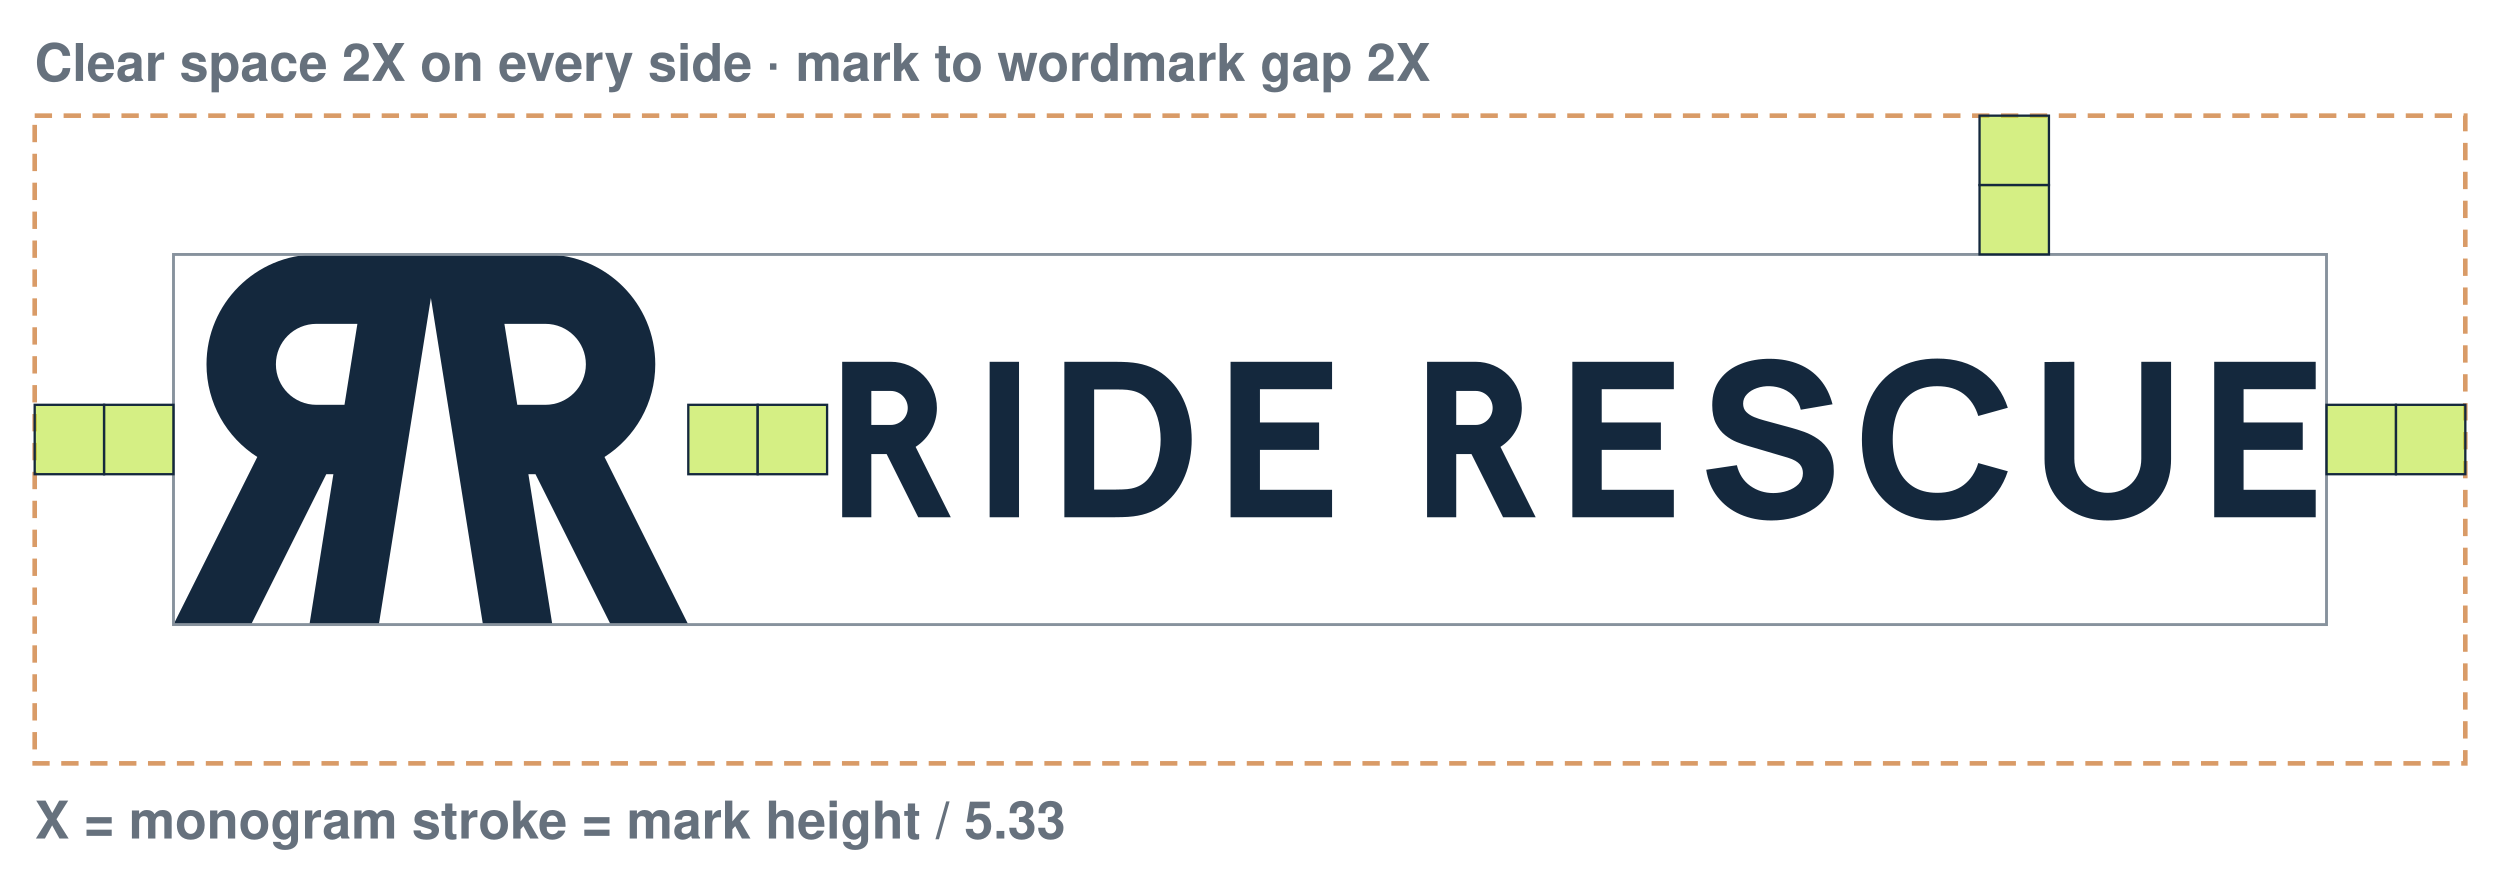
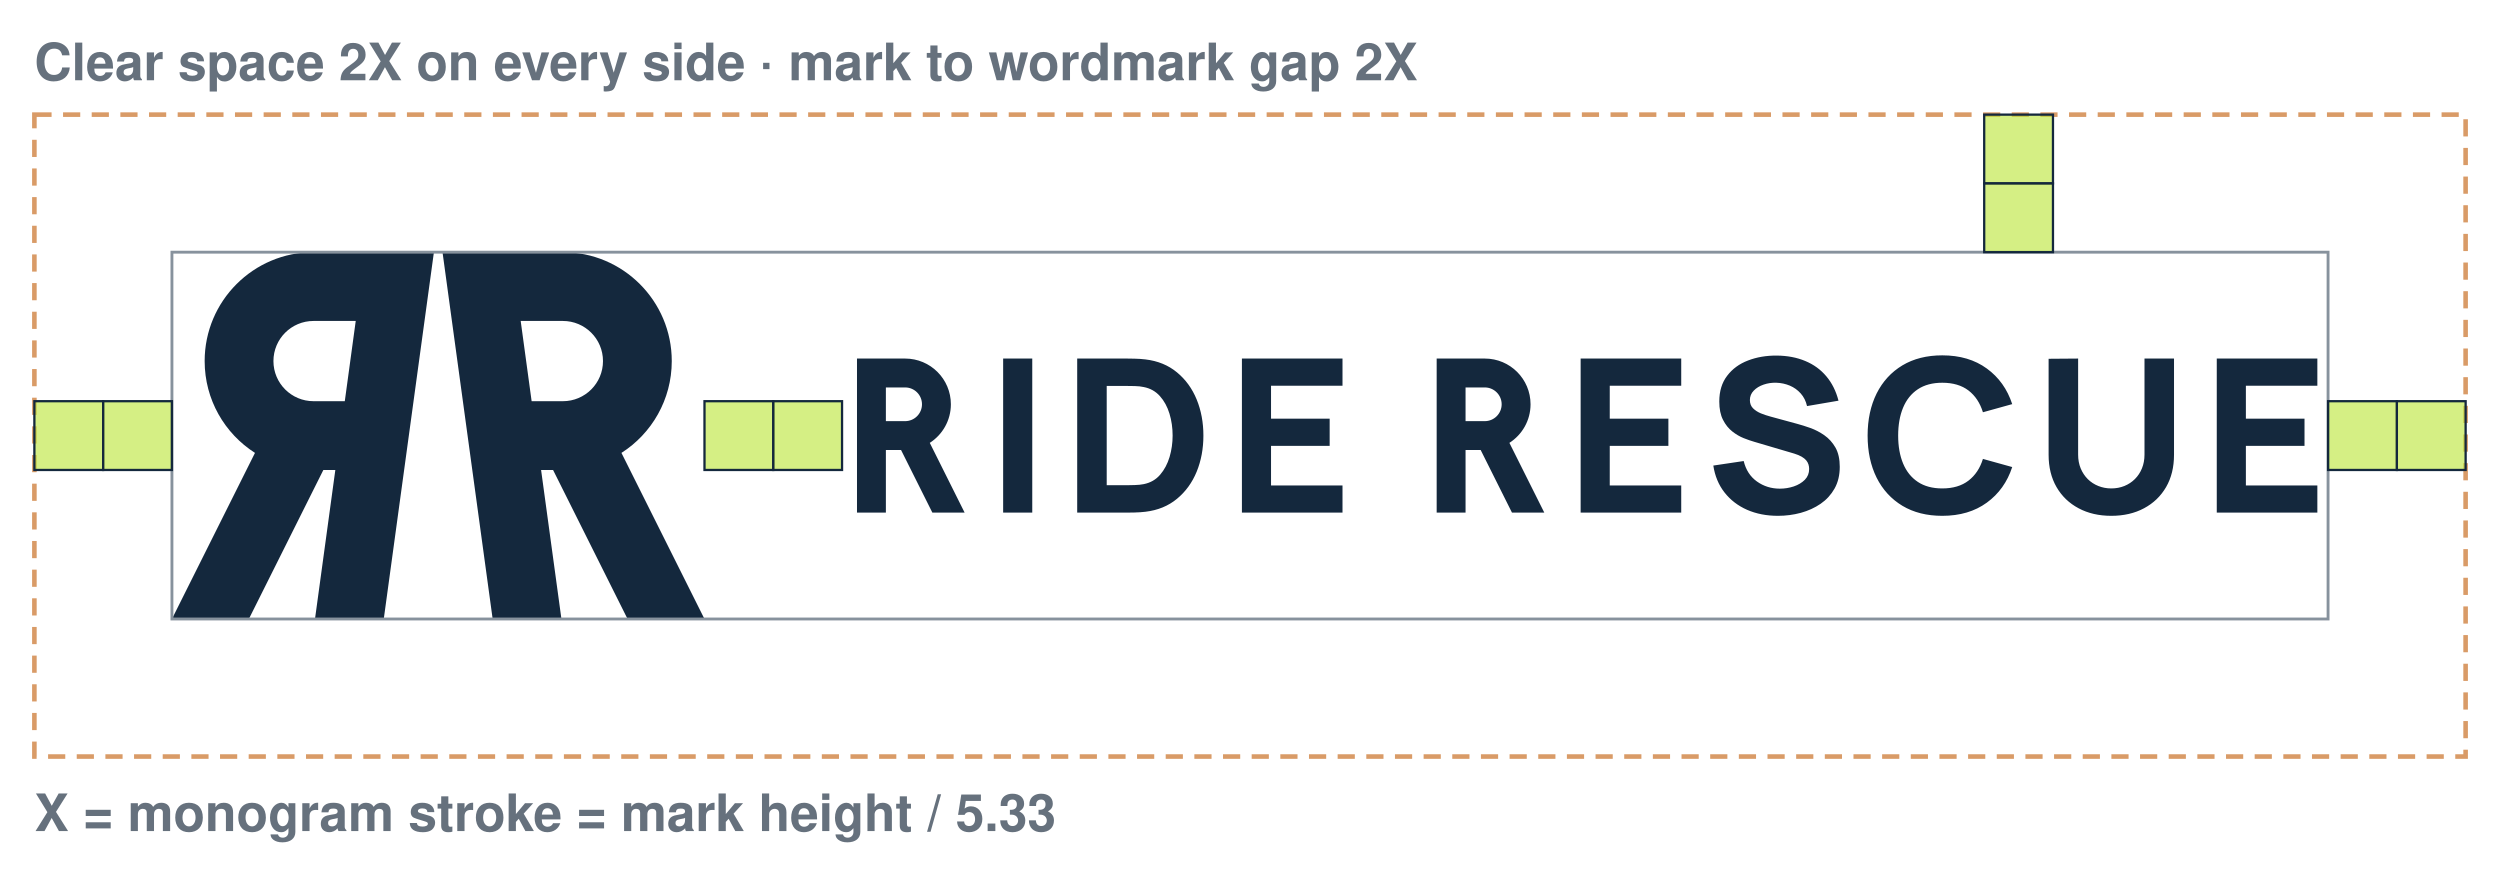
- <svg xmlns="http://www.w3.org/2000/svg" viewBox="-74.508 -44 432.294 152">
-   <path fill="#14283D" d="M-19.8 0H19.8C30.29 0 38.8 8.51 38.8 19C38.8 25.73 35.3 31.65 30.02 35.02L44.51 64H31.09L18.09 38H16.86L21 64H9L4.86 38L0 7.53L-4.86 38L-9 64H-21L-16.86 38H-18.09L-31.09 64H-44.51L-30.02 35.02C-35.3 31.65 -38.8 25.73 -38.8 19C-38.8 8.51 -30.29 0 -19.8 0ZM-12.71 12H-19.8C-23.67 12 -26.8 15.13 -26.8 19C-26.8 22.87 -23.67 26 -19.8 26H-14.94ZM12.71 12 14.94 26H19.8C23.67 26 26.8 22.87 26.8 19C26.8 15.13 23.67 12 19.8 12Z" />
-   <path fill="#14283D" transform="translate(68.50821 18.56)" d="M41.03 26.88V0H49.73Q50.04 0 51.03 0.02Q52.02 0.04 52.94 0.15Q56.19 0.54 58.44 2.41Q60.7 4.27 61.88 7.15Q63.05 10.02 63.05 13.44Q63.05 16.86 61.88 19.73Q60.7 22.61 58.44 24.47Q56.19 26.34 52.94 26.73Q52.02 26.84 51.03 26.86Q50.04 26.88 49.73 26.88ZM103.75 0H112.15C116.56 0 120.13 3.57 120.13 7.98C120.13 10.81 118.66 13.29 116.44 14.71L122.53 26.88H116.89L111.43 15.96H108.79V26.88H103.75ZM2.61 0H11.01C15.42 0 18.99 3.57 18.99 7.98C18.99 10.81 17.52 13.29 15.31 14.71L21.39 26.88H15.76L10.3 15.96H7.65V26.88H2.61ZM163.29 27.44Q160.31 27.44 157.91 26.39Q155.51 25.33 153.97 23.36Q152.43 21.39 152.02 18.67L157.32 17.88Q157.88 20.2 159.63 21.45Q161.39 22.7 163.63 22.7Q164.88 22.7 166.06 22.31Q167.23 21.91 167.99 21.15Q168.74 20.38 168.74 19.26Q168.74 18.85 168.62 18.47Q168.5 18.09 168.22 17.75Q167.94 17.42 167.43 17.12Q166.91 16.82 166.13 16.58L159.15 14.52Q158.37 14.3 157.33 13.89Q156.29 13.48 155.32 12.71Q154.35 11.95 153.71 10.69Q153.06 9.43 153.06 7.5Q153.06 4.8 154.43 3.01Q155.79 1.21 158.07 0.34Q160.34 -0.54 163.11 -0.52Q165.89 -0.49 168.07 0.43Q170.26 1.34 171.73 3.09Q173.21 4.83 173.86 7.35L168.37 8.29Q168.07 6.98 167.27 6.09Q166.47 5.19 165.36 4.72Q164.25 4.26 163.03 4.22Q161.84 4.18 160.78 4.55Q159.73 4.91 159.07 5.6Q158.4 6.29 158.4 7.24Q158.4 8.12 158.94 8.67Q159.49 9.22 160.31 9.56Q161.13 9.89 161.99 10.12L166.65 11.39Q167.7 11.67 168.97 12.12Q170.24 12.58 171.4 13.39Q172.57 14.21 173.33 15.53Q174.08 16.86 174.08 18.89Q174.08 21.06 173.18 22.67Q172.27 24.29 170.74 25.34Q169.21 26.39 167.28 26.92Q165.35 27.44 163.29 27.44ZM221.46 27.44Q218.21 27.44 215.75 26.12Q213.28 24.81 211.9 22.42Q210.52 20.03 210.52 16.8V0.04L215.67 0V16.76Q215.67 18.09 216.12 19.17Q216.57 20.25 217.36 21.04Q218.15 21.82 219.21 22.24Q220.26 22.66 221.46 22.66Q222.69 22.66 223.75 22.23Q224.8 21.8 225.58 21.02Q226.37 20.23 226.81 19.15Q227.25 18.07 227.25 16.76V0H232.4V16.8Q232.4 20.03 231.02 22.42Q229.63 24.81 227.17 26.12Q224.71 27.44 221.46 27.44ZM191.97 27.44Q187.93 27.44 185.01 25.69Q182.09 23.93 180.51 20.78Q178.94 17.62 178.94 13.44Q178.94 9.26 180.51 6.1Q182.09 2.95 185.01 1.19Q187.93 -0.56 191.97 -0.56Q196.59 -0.56 199.74 1.74Q202.89 4.03 204.17 7.95L199.06 9.37Q198.31 6.93 196.54 5.57Q194.77 4.22 191.97 4.22Q189.41 4.22 187.7 5.36Q185.99 6.5 185.13 8.57Q184.27 10.64 184.27 13.44Q184.27 16.24 185.13 18.31Q185.99 20.38 187.7 21.52Q189.41 22.66 191.97 22.66Q194.77 22.66 196.54 21.3Q198.31 19.94 199.06 17.51L204.17 18.93Q202.89 22.85 199.74 25.14Q196.59 27.44 191.97 27.44ZM128.87 26.88V0H146.42V4.74H133.95V10.49H144.18V15.23H133.95V22.14H146.42V26.88ZM69.77 26.88V0H87.32V4.74H74.85V10.49H85.08V15.23H74.85V22.14H87.32V26.88ZM239.86 26.88V0H257.41V4.74H244.94V10.49H255.17V15.23H244.94V22.14H257.41V26.88ZM46.18 22.1H49.73Q50.23 22.1 51.09 22.07Q51.95 22.05 52.64 21.91Q54.39 21.56 55.5 20.27Q56.61 18.98 57.15 17.17Q57.68 15.36 57.68 13.44Q57.68 11.42 57.13 9.61Q56.58 7.8 55.46 6.55Q54.34 5.3 52.64 4.97Q51.95 4.82 51.09 4.8Q50.23 4.78 49.73 4.78H46.18ZM28.11 26.88V0H33.19V26.88ZM108.79 5.04V10.92H112.15C113.77 10.92 115.09 9.6 115.09 7.98C115.09 6.36 113.77 5.04 112.15 5.04ZM7.65 5.04V10.92H11.01C12.64 10.92 13.95 9.6 13.95 7.98C13.95 6.36 12.64 5.04 11.01 5.04Z" />
-   <rect x="-68.508" y="-24" width="420.294" height="112" fill="none" stroke="#D99B67" stroke-width="0.8" stroke-dasharray="3 2" />
-   <rect x="-44.508" y="0" width="372.294" height="64" fill="none" stroke="#87929D" stroke-width="0.5" />
-   <rect x="-68.51" y="26.00" width="12" height="12" fill="#B9E532" fill-opacity=".6" stroke="#14283D" stroke-width=".4" />
-   <rect x="-56.51" y="26.00" width="12" height="12" fill="#B9E532" fill-opacity=".6" stroke="#14283D" stroke-width=".4" />
-   <rect x="267.79" y="-24.00" width="12" height="12" fill="#B9E532" fill-opacity=".6" stroke="#14283D" stroke-width=".4" />
-   <rect x="267.79" y="-12.00" width="12" height="12" fill="#B9E532" fill-opacity=".6" stroke="#14283D" stroke-width=".4" />
-   <rect x="44.51" y="26.00" width="12" height="12" fill="#B9E532" fill-opacity=".6" stroke="#14283D" stroke-width=".4" />
-   <rect x="56.51" y="26.00" width="12" height="12" fill="#B9E532" fill-opacity=".6" stroke="#14283D" stroke-width=".4" />
-   <rect x="339.79" y="26.00" width="12" height="12" fill="#B9E532" fill-opacity=".6" stroke="#14283D" stroke-width=".4" />
-   <rect x="327.79" y="26.00" width="12" height="12" fill="#B9E532" fill-opacity=".6" stroke="#14283D" stroke-width=".4" />
-   <text x="-68.508" y="-30" font-family="Helvetica, Arial, sans-serif" font-weight="700" font-size="9" fill="#66717D">Clear space 2X on every side · mark to wordmark gap 2X</text>
-   <text x="-68.508" y="101" font-family="Helvetica, Arial, sans-serif" font-weight="700" font-size="9" fill="#66717D">X = monogram stroke = mark height / 5.33</text>
+ <svg xmlns="http://www.w3.org/2000/svg" viewBox="-76.458 -44 436.194 152">
+   <path fill="#14283D" d="M-0.75 0 -9.5 64H-21.5L-17.95 38H-20.04L-33.04 64H-46.46L-31.97 35.02C-37.25 31.65 -40.75 25.73 -40.75 19C-40.75 8.51 -32.24 0 -21.75 0ZM0.75 0H21.75C32.24 0 40.75 8.51 40.75 19C40.75 25.73 37.25 31.65 31.97 35.02L46.46 64H33.04L20.04 38H17.95L21.5 64H9.5ZM-14.39 12H-21.75C-25.62 12 -28.75 15.13 -28.75 19C-28.75 22.87 -25.62 26 -21.75 26H-16.3ZM14.39 12 16.3 26H21.75C25.62 26 28.75 22.87 28.75 19C28.75 15.13 25.62 12 21.75 12Z" />
+   <path fill="#14283D" transform="translate(70.4582 18.56)" d="M41.03 26.88V0H49.73Q50.04 0 51.03 0.02Q52.02 0.04 52.94 0.15Q56.19 0.54 58.44 2.41Q60.7 4.27 61.88 7.15Q63.05 10.02 63.05 13.44Q63.05 16.86 61.88 19.73Q60.7 22.61 58.44 24.47Q56.19 26.34 52.94 26.73Q52.02 26.84 51.03 26.86Q50.04 26.88 49.73 26.88ZM103.75 0H112.15C116.56 0 120.13 3.57 120.13 7.98C120.13 10.81 118.66 13.29 116.44 14.71L122.53 26.88H116.89L111.43 15.96H108.79V26.88H103.75ZM2.61 0H11.01C15.42 0 18.99 3.57 18.99 7.98C18.99 10.81 17.52 13.29 15.31 14.71L21.39 26.88H15.76L10.3 15.96H7.65V26.88H2.61ZM163.29 27.44Q160.31 27.44 157.91 26.39Q155.51 25.33 153.97 23.36Q152.43 21.39 152.02 18.67L157.32 17.88Q157.88 20.2 159.63 21.45Q161.39 22.7 163.63 22.7Q164.88 22.7 166.06 22.31Q167.23 21.91 167.99 21.15Q168.74 20.38 168.74 19.26Q168.74 18.85 168.62 18.47Q168.5 18.09 168.22 17.75Q167.94 17.42 167.43 17.12Q166.91 16.82 166.13 16.58L159.15 14.52Q158.37 14.3 157.33 13.89Q156.29 13.48 155.32 12.71Q154.35 11.95 153.71 10.69Q153.06 9.43 153.06 7.5Q153.06 4.8 154.43 3.01Q155.79 1.21 158.07 0.34Q160.34 -0.54 163.11 -0.52Q165.89 -0.49 168.07 0.43Q170.26 1.34 171.73 3.09Q173.21 4.83 173.86 7.35L168.37 8.29Q168.07 6.98 167.27 6.09Q166.47 5.19 165.36 4.72Q164.25 4.26 163.03 4.22Q161.84 4.18 160.78 4.55Q159.73 4.91 159.07 5.6Q158.4 6.29 158.4 7.24Q158.4 8.12 158.94 8.67Q159.49 9.22 160.31 9.56Q161.13 9.89 161.99 10.12L166.65 11.39Q167.7 11.67 168.97 12.12Q170.24 12.58 171.4 13.39Q172.57 14.21 173.33 15.53Q174.08 16.86 174.08 18.89Q174.08 21.06 173.18 22.67Q172.27 24.29 170.74 25.34Q169.21 26.39 167.28 26.92Q165.35 27.44 163.29 27.44ZM221.46 27.44Q218.21 27.44 215.75 26.12Q213.28 24.81 211.9 22.42Q210.52 20.03 210.52 16.8V0.04L215.67 0V16.76Q215.67 18.09 216.12 19.17Q216.57 20.25 217.36 21.04Q218.15 21.82 219.21 22.24Q220.26 22.66 221.46 22.66Q222.69 22.66 223.75 22.23Q224.8 21.8 225.58 21.02Q226.37 20.23 226.81 19.15Q227.25 18.07 227.25 16.76V0H232.4V16.8Q232.4 20.03 231.02 22.42Q229.63 24.81 227.17 26.12Q224.71 27.44 221.46 27.44ZM191.97 27.44Q187.93 27.44 185.01 25.69Q182.09 23.93 180.51 20.78Q178.94 17.62 178.94 13.44Q178.94 9.26 180.51 6.1Q182.09 2.95 185.01 1.19Q187.93 -0.56 191.97 -0.56Q196.59 -0.56 199.74 1.74Q202.89 4.03 204.17 7.95L199.06 9.37Q198.31 6.93 196.54 5.57Q194.77 4.22 191.97 4.22Q189.41 4.22 187.7 5.36Q185.99 6.5 185.13 8.57Q184.27 10.64 184.27 13.44Q184.27 16.24 185.13 18.31Q185.99 20.38 187.7 21.52Q189.41 22.66 191.97 22.66Q194.77 22.66 196.54 21.3Q198.31 19.94 199.06 17.51L204.17 18.93Q202.89 22.85 199.74 25.14Q196.59 27.44 191.97 27.44ZM128.87 26.88V0H146.42V4.74H133.95V10.49H144.18V15.23H133.95V22.14H146.42V26.88ZM69.77 26.88V0H87.32V4.74H74.85V10.49H85.08V15.23H74.85V22.14H87.32V26.88ZM239.86 26.88V0H257.41V4.74H244.94V10.49H255.17V15.23H244.94V22.14H257.41V26.88ZM46.18 22.1H49.73Q50.23 22.1 51.09 22.07Q51.95 22.05 52.64 21.91Q54.39 21.56 55.5 20.27Q56.61 18.98 57.15 17.17Q57.68 15.36 57.68 13.44Q57.68 11.42 57.13 9.61Q56.58 7.8 55.46 6.55Q54.34 5.3 52.64 4.97Q51.95 4.82 51.09 4.8Q50.23 4.78 49.73 4.78H46.18ZM28.11 26.88V0H33.19V26.88ZM108.79 5.04V10.92H112.15C113.77 10.92 115.09 9.6 115.09 7.98C115.09 6.36 113.77 5.04 112.15 5.04ZM7.65 5.04V10.92H11.01C12.64 10.92 13.95 9.6 13.95 7.98C13.95 6.36 12.64 5.04 11.01 5.04Z" />
+   <rect x="-70.458" y="-24" width="424.194" height="112" fill="none" stroke="#D99B67" stroke-width="0.8" stroke-dasharray="3 2" />
+   <rect x="-46.458" y="0" width="376.194" height="64" fill="none" stroke="#87929D" stroke-width="0.5" />
+   <rect x="-70.46" y="26.00" width="12" height="12" fill="#B9E532" fill-opacity=".6" stroke="#14283D" stroke-width=".4" />
+   <rect x="-58.46" y="26.00" width="12" height="12" fill="#B9E532" fill-opacity=".6" stroke="#14283D" stroke-width=".4" />
+   <rect x="269.74" y="-24.00" width="12" height="12" fill="#B9E532" fill-opacity=".6" stroke="#14283D" stroke-width=".4" />
+   <rect x="269.74" y="-12.00" width="12" height="12" fill="#B9E532" fill-opacity=".6" stroke="#14283D" stroke-width=".4" />
+   <rect x="46.46" y="26.00" width="12" height="12" fill="#B9E532" fill-opacity=".6" stroke="#14283D" stroke-width=".4" />
+   <rect x="58.46" y="26.00" width="12" height="12" fill="#B9E532" fill-opacity=".6" stroke="#14283D" stroke-width=".4" />
+   <rect x="341.74" y="26.00" width="12" height="12" fill="#B9E532" fill-opacity=".6" stroke="#14283D" stroke-width=".4" />
+   <rect x="329.74" y="26.00" width="12" height="12" fill="#B9E532" fill-opacity=".6" stroke="#14283D" stroke-width=".4" />
+   <text x="-70.458" y="-30" font-family="Helvetica, Arial, sans-serif" font-weight="700" font-size="9" fill="#66717D">Clear space 2X on every side · mark to wordmark gap 2X</text>
+   <text x="-70.458" y="101" font-family="Helvetica, Arial, sans-serif" font-weight="700" font-size="9" fill="#66717D">X = monogram stroke = mark height / 5.33</text>
</svg>
